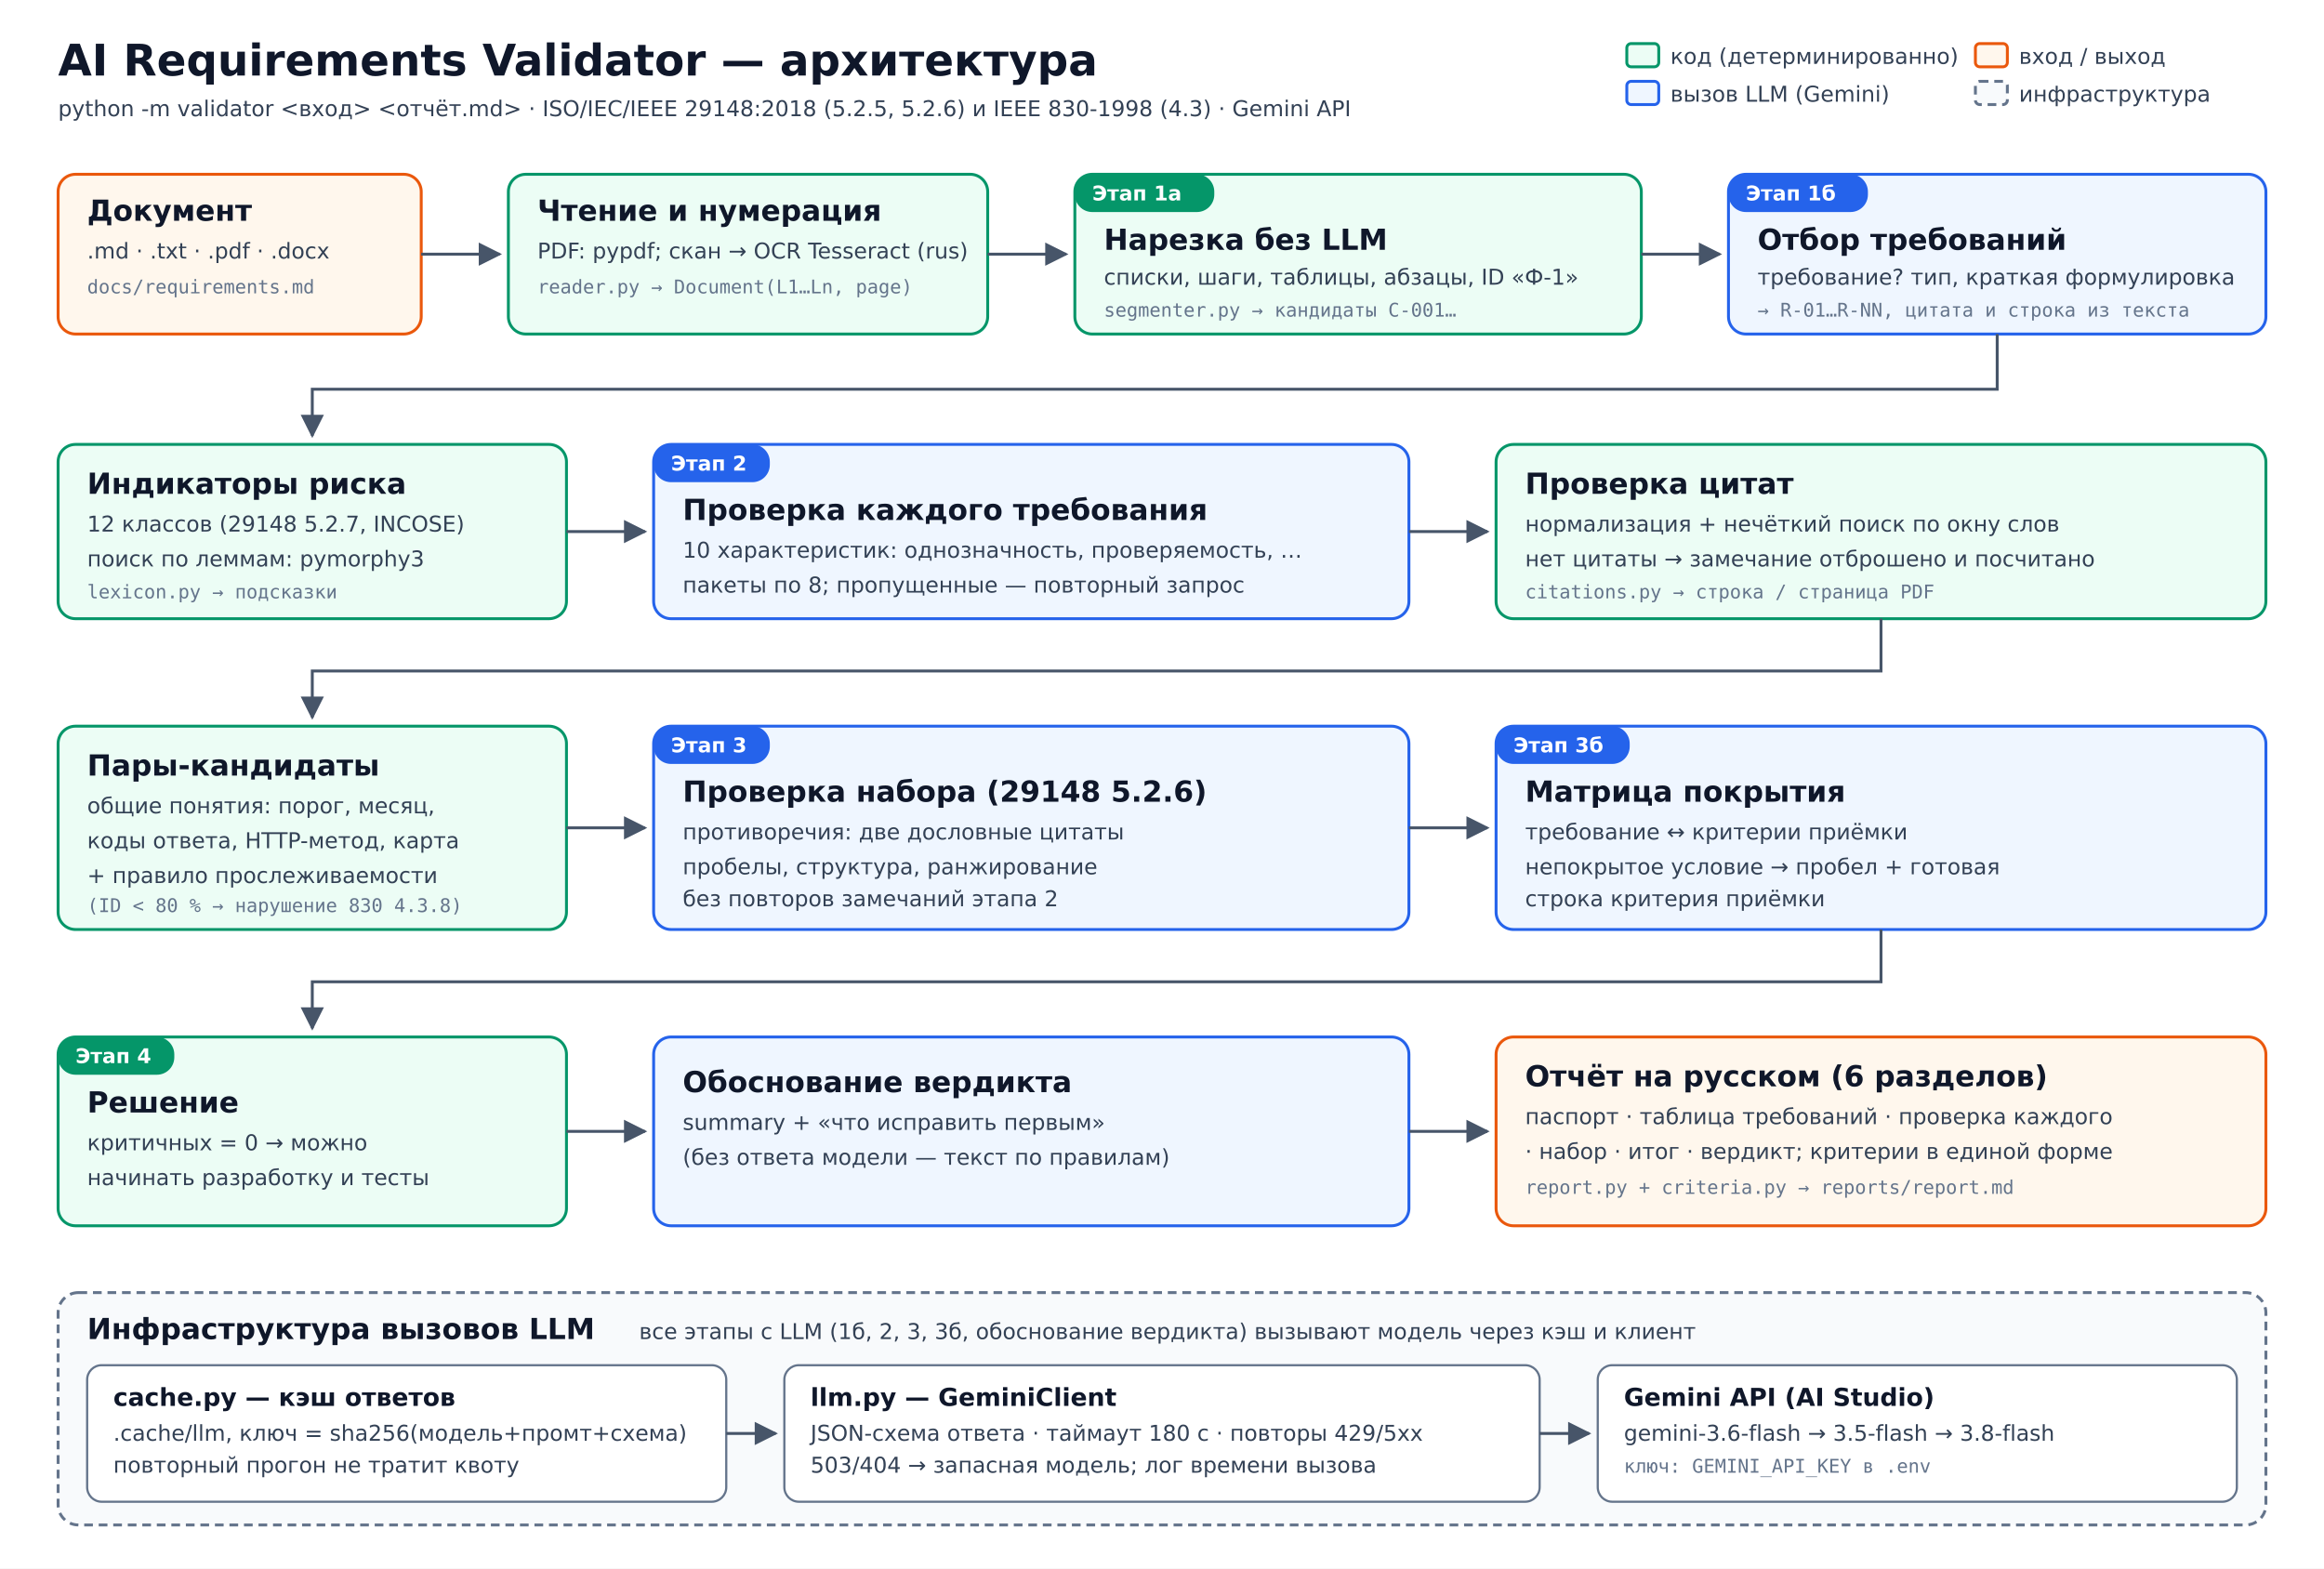
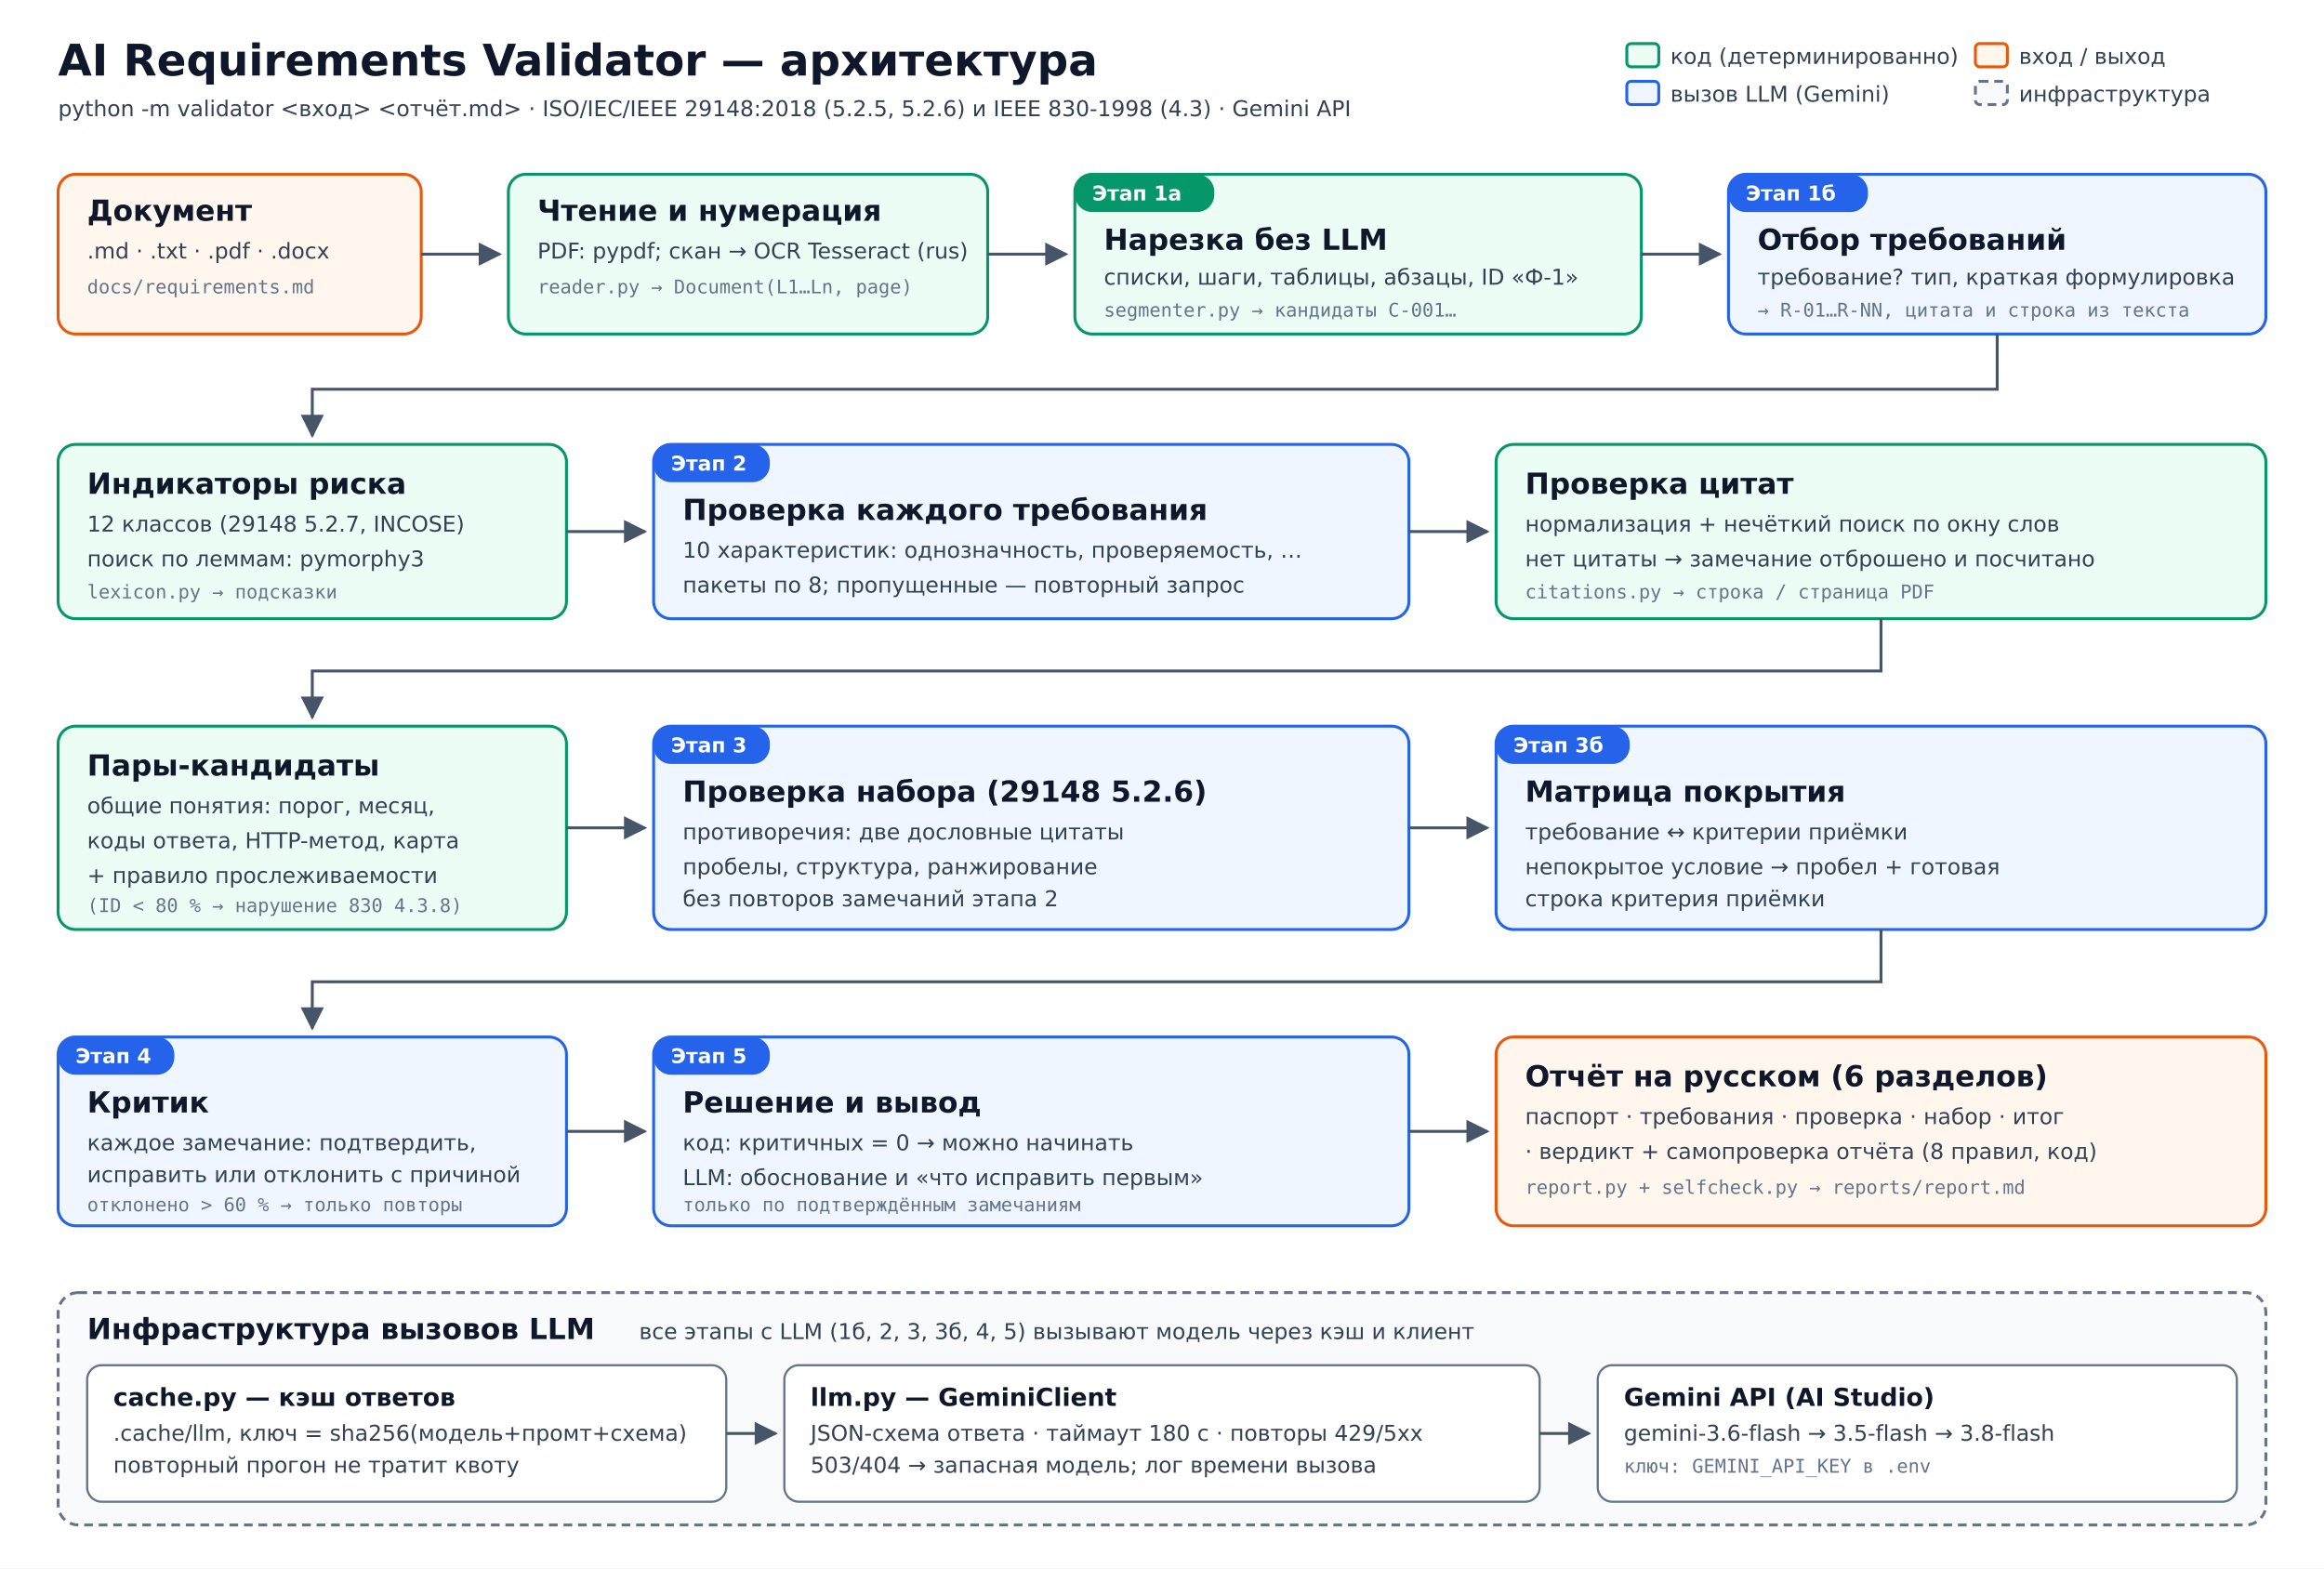
<svg xmlns="http://www.w3.org/2000/svg" width="1600" height="1080" viewBox="0 0 1600 1080" font-family="DejaVu Sans, Arial, sans-serif">
  <defs>
    <marker id="a" viewBox="0 0 10 10" refX="9" refY="5" markerWidth="8" markerHeight="8" orient="auto-start-reverse">
      <path d="M0,0 L10,5 L0,10 z" fill="#475569" />
    </marker>
    <style>
      .t{font-size:20px;font-weight:700;fill:#0f172a}
      .s{font-size:15px;fill:#334155}
      .f{font-size:13px;fill:#64748b;font-family:DejaVu Sans Mono, monospace}
      .h{font-size:30px;font-weight:700;fill:#0f172a}
      .st{font-size:14px;font-weight:700;fill:#ffffff}
      .code{fill:#ecfdf5;stroke:#059669;stroke-width:2}
      .llm{fill:#eff6ff;stroke:#2563eb;stroke-width:2}
      .io{fill:#fff7ed;stroke:#ea580c;stroke-width:2}
      .inf{fill:#f8fafc;stroke:#64748b;stroke-width:2;stroke-dasharray:6 4}
      .ln{stroke:#475569;stroke-width:2;fill:none}
      .dl{stroke:#64748b;stroke-width:1.6;fill:none;stroke-dasharray:5 4}
    </style>
  </defs>
  <rect width="1600" height="1080" fill="#ffffff" />
  <text x="40" y="52" class="h">AI Requirements Validator — архитектура</text>
  <text x="40" y="80" class="s">python -m validator &lt;вход&gt; &lt;отчёт.md&gt;  ·  ISO/IEC/IEEE 29148:2018 (5.2.5, 5.2.6) и IEEE 830-1998 (4.3)  ·  Gemini API</text>
  <rect x="1120" y="30" width="22" height="16" rx="3" class="code" />
  <text x="1150" y="44" class="s">код (детерминированно)</text>
  <rect x="1120" y="56" width="22" height="16" rx="3" class="llm" />
  <text x="1150" y="70" class="s">вызов LLM (Gemini)</text>
  <rect x="1360" y="30" width="22" height="16" rx="3" class="io" />
  <text x="1390" y="44" class="s">вход / выход</text>
  <rect x="1360" y="56" width="22" height="16" rx="3" class="inf" />
  <text x="1390" y="70" class="s">инфраструктура</text>
  <rect x="40" y="120" width="250" height="110" rx="12" class="io" />
  <text x="60" y="152" class="t">Документ</text>
  <text x="60" y="178" class="s">.md · .txt · .pdf · .docx</text>
  <text x="60" y="202" class="f">docs/requirements.md</text>
  <rect x="350" y="120" width="330" height="110" rx="12" class="code" />
  <text x="370" y="152" class="t">Чтение и нумерация</text>
  <text x="370" y="178" class="s">PDF: pypdf; скан → OCR Tesseract (rus)</text>
  <text x="370" y="202" class="f">reader.py → Document(L1…Ln, page)</text>
  <rect x="740" y="120" width="390" height="110" rx="12" class="code" />
  <rect x="740" y="120" width="96" height="26" rx="12" fill="#059669" />
  <text x="752" y="138" class="st">Этап 1а</text>
  <text x="760" y="172" class="t">Нарезка без LLM</text>
  <text x="760" y="196" class="s">списки, шаги, таблицы, абзацы, ID «Ф-1»</text>
  <text x="760" y="218" class="f">segmenter.py → кандидаты C-001…</text>
  <rect x="1190" y="120" width="370" height="110" rx="12" class="llm" />
  <rect x="1190" y="120" width="96" height="26" rx="12" fill="#2563eb" />
  <text x="1202" y="138" class="st">Этап 1б</text>
  <text x="1210" y="172" class="t">Отбор требований</text>
  <text x="1210" y="196" class="s">требование? тип, краткая формулировка</text>
  <text x="1210" y="218" class="f">→ R-01…R-NN, цитата и строка из текста</text>
  <path d="M290,175 H344" class="ln" marker-end="url(#a)" />
  <path d="M680,175 H734" class="ln" marker-end="url(#a)" />
  <path d="M1130,175 H1184" class="ln" marker-end="url(#a)" />
  <path d="M1375,230 V268 H215 V300" class="ln" marker-end="url(#a)" />
  <rect x="40" y="306" width="350" height="120" rx="12" class="code" />
  <text x="60" y="340" class="t">Индикаторы риска</text>
  <text x="60" y="366" class="s">12 классов (29148 5.2.7, INCOSE)</text>
  <text x="60" y="390" class="s">поиск по леммам: pymorphy3</text>
  <text x="60" y="412" class="f">lexicon.py → подсказки</text>
  <rect x="450" y="306" width="520" height="120" rx="12" class="llm" />
  <rect x="450" y="306" width="80" height="26" rx="12" fill="#2563eb" />
  <text x="462" y="324" class="st">Этап 2</text>
  <text x="470" y="358" class="t">Проверка каждого требования</text>
  <text x="470" y="384" class="s">10 характеристик: однозначность, проверяемость, …</text>
  <text x="470" y="408" class="s">пакеты по 8; пропущенные — повторный запрос</text>
  <rect x="1030" y="306" width="530" height="120" rx="12" class="code" />
  <text x="1050" y="340" class="t">Проверка цитат</text>
  <text x="1050" y="366" class="s">нормализация + нечёткий поиск по окну слов</text>
  <text x="1050" y="390" class="s">нет цитаты → замечание отброшено и посчитано</text>
  <text x="1050" y="412" class="f">citations.py → строка / страница PDF</text>
  <path d="M390,366 H444" class="ln" marker-end="url(#a)" />
  <path d="M970,366 H1024" class="ln" marker-end="url(#a)" />
  <path d="M1295,426 V462 H215 V494" class="ln" marker-end="url(#a)" />
  <rect x="40" y="500" width="350" height="140" rx="12" class="code" />
  <text x="60" y="534" class="t">Пары-кандидаты</text>
  <text x="60" y="560" class="s">общие понятия: порог, месяц,</text>
  <text x="60" y="584" class="s">коды ответа, HTTP-метод, карта</text>
  <text x="60" y="608" class="s">+ правило прослеживаемости</text>
  <text x="60" y="628" class="f">(ID &lt; 80 % → нарушение 830 4.3.8)</text>
  <rect x="450" y="500" width="520" height="140" rx="12" class="llm" />
  <rect x="450" y="500" width="80" height="26" rx="12" fill="#2563eb" />
  <text x="462" y="518" class="st">Этап 3</text>
  <text x="470" y="552" class="t">Проверка набора (29148 5.2.6)</text>
  <text x="470" y="578" class="s">противоречия: две дословные цитаты</text>
  <text x="470" y="602" class="s">пробелы, структура, ранжирование</text>
  <text x="470" y="624" class="s">без повторов замечаний этапа 2</text>
  <rect x="1030" y="500" width="530" height="140" rx="12" class="llm" />
  <rect x="1030" y="500" width="92" height="26" rx="12" fill="#2563eb" />
  <text x="1042" y="518" class="st">Этап 3б</text>
  <text x="1050" y="552" class="t">Матрица покрытия</text>
  <text x="1050" y="578" class="s">требование ↔ критерии приёмки</text>
  <text x="1050" y="602" class="s">непокрытое условие → пробел + готовая</text>
  <text x="1050" y="624" class="s">строка критерия приёмки</text>
  <path d="M390,570 H444" class="ln" marker-end="url(#a)" />
  <path d="M970,570 H1024" class="ln" marker-end="url(#a)" />
  <path d="M1295,640 V676 H215 V708" class="ln" marker-end="url(#a)" />
-   <rect x="40" y="714" width="350" height="130" rx="12" class="code" />
-   <rect x="40" y="714" width="80" height="26" rx="12" fill="#059669" />
+   <rect x="40" y="714" width="350" height="130" rx="12" class="llm" />
+   <rect x="40" y="714" width="80" height="26" rx="12" fill="#2563eb" />
  <text x="52" y="732" class="st">Этап 4</text>
-   <text x="60" y="766" class="t">Решение</text>
-   <text x="60" y="792" class="s">критичных = 0 → можно</text>
-   <text x="60" y="816" class="s">начинать разработку и тесты</text>
+   <text x="60" y="766" class="t">Критик</text>
+   <text x="60" y="792" class="s">каждое замечание: подтвердить,</text>
+   <text x="60" y="814" class="s">исправить или отклонить с причиной</text>
+   <text x="60" y="834" class="f">отклонено &gt; 60 % → только повторы</text>
  <rect x="450" y="714" width="520" height="130" rx="12" class="llm" />
-   <text x="470" y="752" class="t">Обоснование вердикта</text>
-   <text x="470" y="778" class="s">summary + «что исправить первым»</text>
-   <text x="470" y="802" class="s">(без ответа модели — текст по правилам)</text>
+   <rect x="450" y="714" width="80" height="26" rx="12" fill="#2563eb" />
+   <text x="462" y="732" class="st">Этап 5</text>
+   <text x="470" y="766" class="t">Решение и вывод</text>
+   <text x="470" y="792" class="s">код: критичных = 0 → можно начинать</text>
+   <text x="470" y="816" class="s">LLM: обоснование и «что исправить первым»</text>
+   <text x="470" y="834" class="f">только по подтверждённым замечаниям</text>
  <rect x="1030" y="714" width="530" height="130" rx="12" class="io" />
  <text x="1050" y="748" class="t">Отчёт на русском (6 разделов)</text>
-   <text x="1050" y="774" class="s">паспорт · таблица требований · проверка каждого</text>
-   <text x="1050" y="798" class="s">· набор · итог · вердикт; критерии в единой форме</text>
-   <text x="1050" y="822" class="f">report.py + criteria.py → reports/report.md</text>
+   <text x="1050" y="774" class="s">паспорт · требования · проверка · набор · итог</text>
+   <text x="1050" y="798" class="s">· вердикт + самопроверка отчёта (8 правил, код)</text>
+   <text x="1050" y="822" class="f">report.py + selfcheck.py → reports/report.md</text>
  <path d="M390,779 H444" class="ln" marker-end="url(#a)" />
  <path d="M970,779 H1024" class="ln" marker-end="url(#a)" />
  <rect x="40" y="890" width="1520" height="160" rx="14" class="inf" />
  <text x="60" y="922" class="t">Инфраструктура вызовов LLM</text>
-   <text x="440" y="922" class="s">все этапы с LLM (1б, 2, 3, 3б, обоснование вердикта) вызывают модель через кэш и клиент</text>
+   <text x="440" y="922" class="s">все этапы с LLM (1б, 2, 3, 3б, 4, 5) вызывают модель через кэш и клиент</text>
  <rect x="60" y="940" width="440" height="94" rx="10" fill="#ffffff" stroke="#64748b" stroke-width="1.5" />
  <text x="78" y="968" class="t" style="font-size:17px">cache.py — кэш ответов</text>
  <text x="78" y="992" class="s">.cache/llm, ключ = sha256(модель+промт+схема)</text>
  <text x="78" y="1014" class="s">повторный прогон не тратит квоту</text>
  <rect x="540" y="940" width="520" height="94" rx="10" fill="#ffffff" stroke="#64748b" stroke-width="1.5" />
  <text x="558" y="968" class="t" style="font-size:17px">llm.py — GeminiClient</text>
  <text x="558" y="992" class="s">JSON-схема ответа · таймаут 180 с · повторы 429/5xx</text>
  <text x="558" y="1014" class="s">503/404 → запасная модель; лог времени вызова</text>
  <rect x="1100" y="940" width="440" height="94" rx="10" fill="#ffffff" stroke="#64748b" stroke-width="1.5" />
  <text x="1118" y="968" class="t" style="font-size:17px">Gemini API (AI Studio)</text>
  <text x="1118" y="992" class="s">gemini-3.6-flash → 3.5-flash → 3.8-flash</text>
  <text x="1118" y="1014" class="f">ключ: GEMINI_API_KEY в .env</text>
  <path d="M500,987 H534" class="ln" marker-end="url(#a)" />
  <path d="M1060,987 H1094" class="ln" marker-end="url(#a)" />
</svg>
